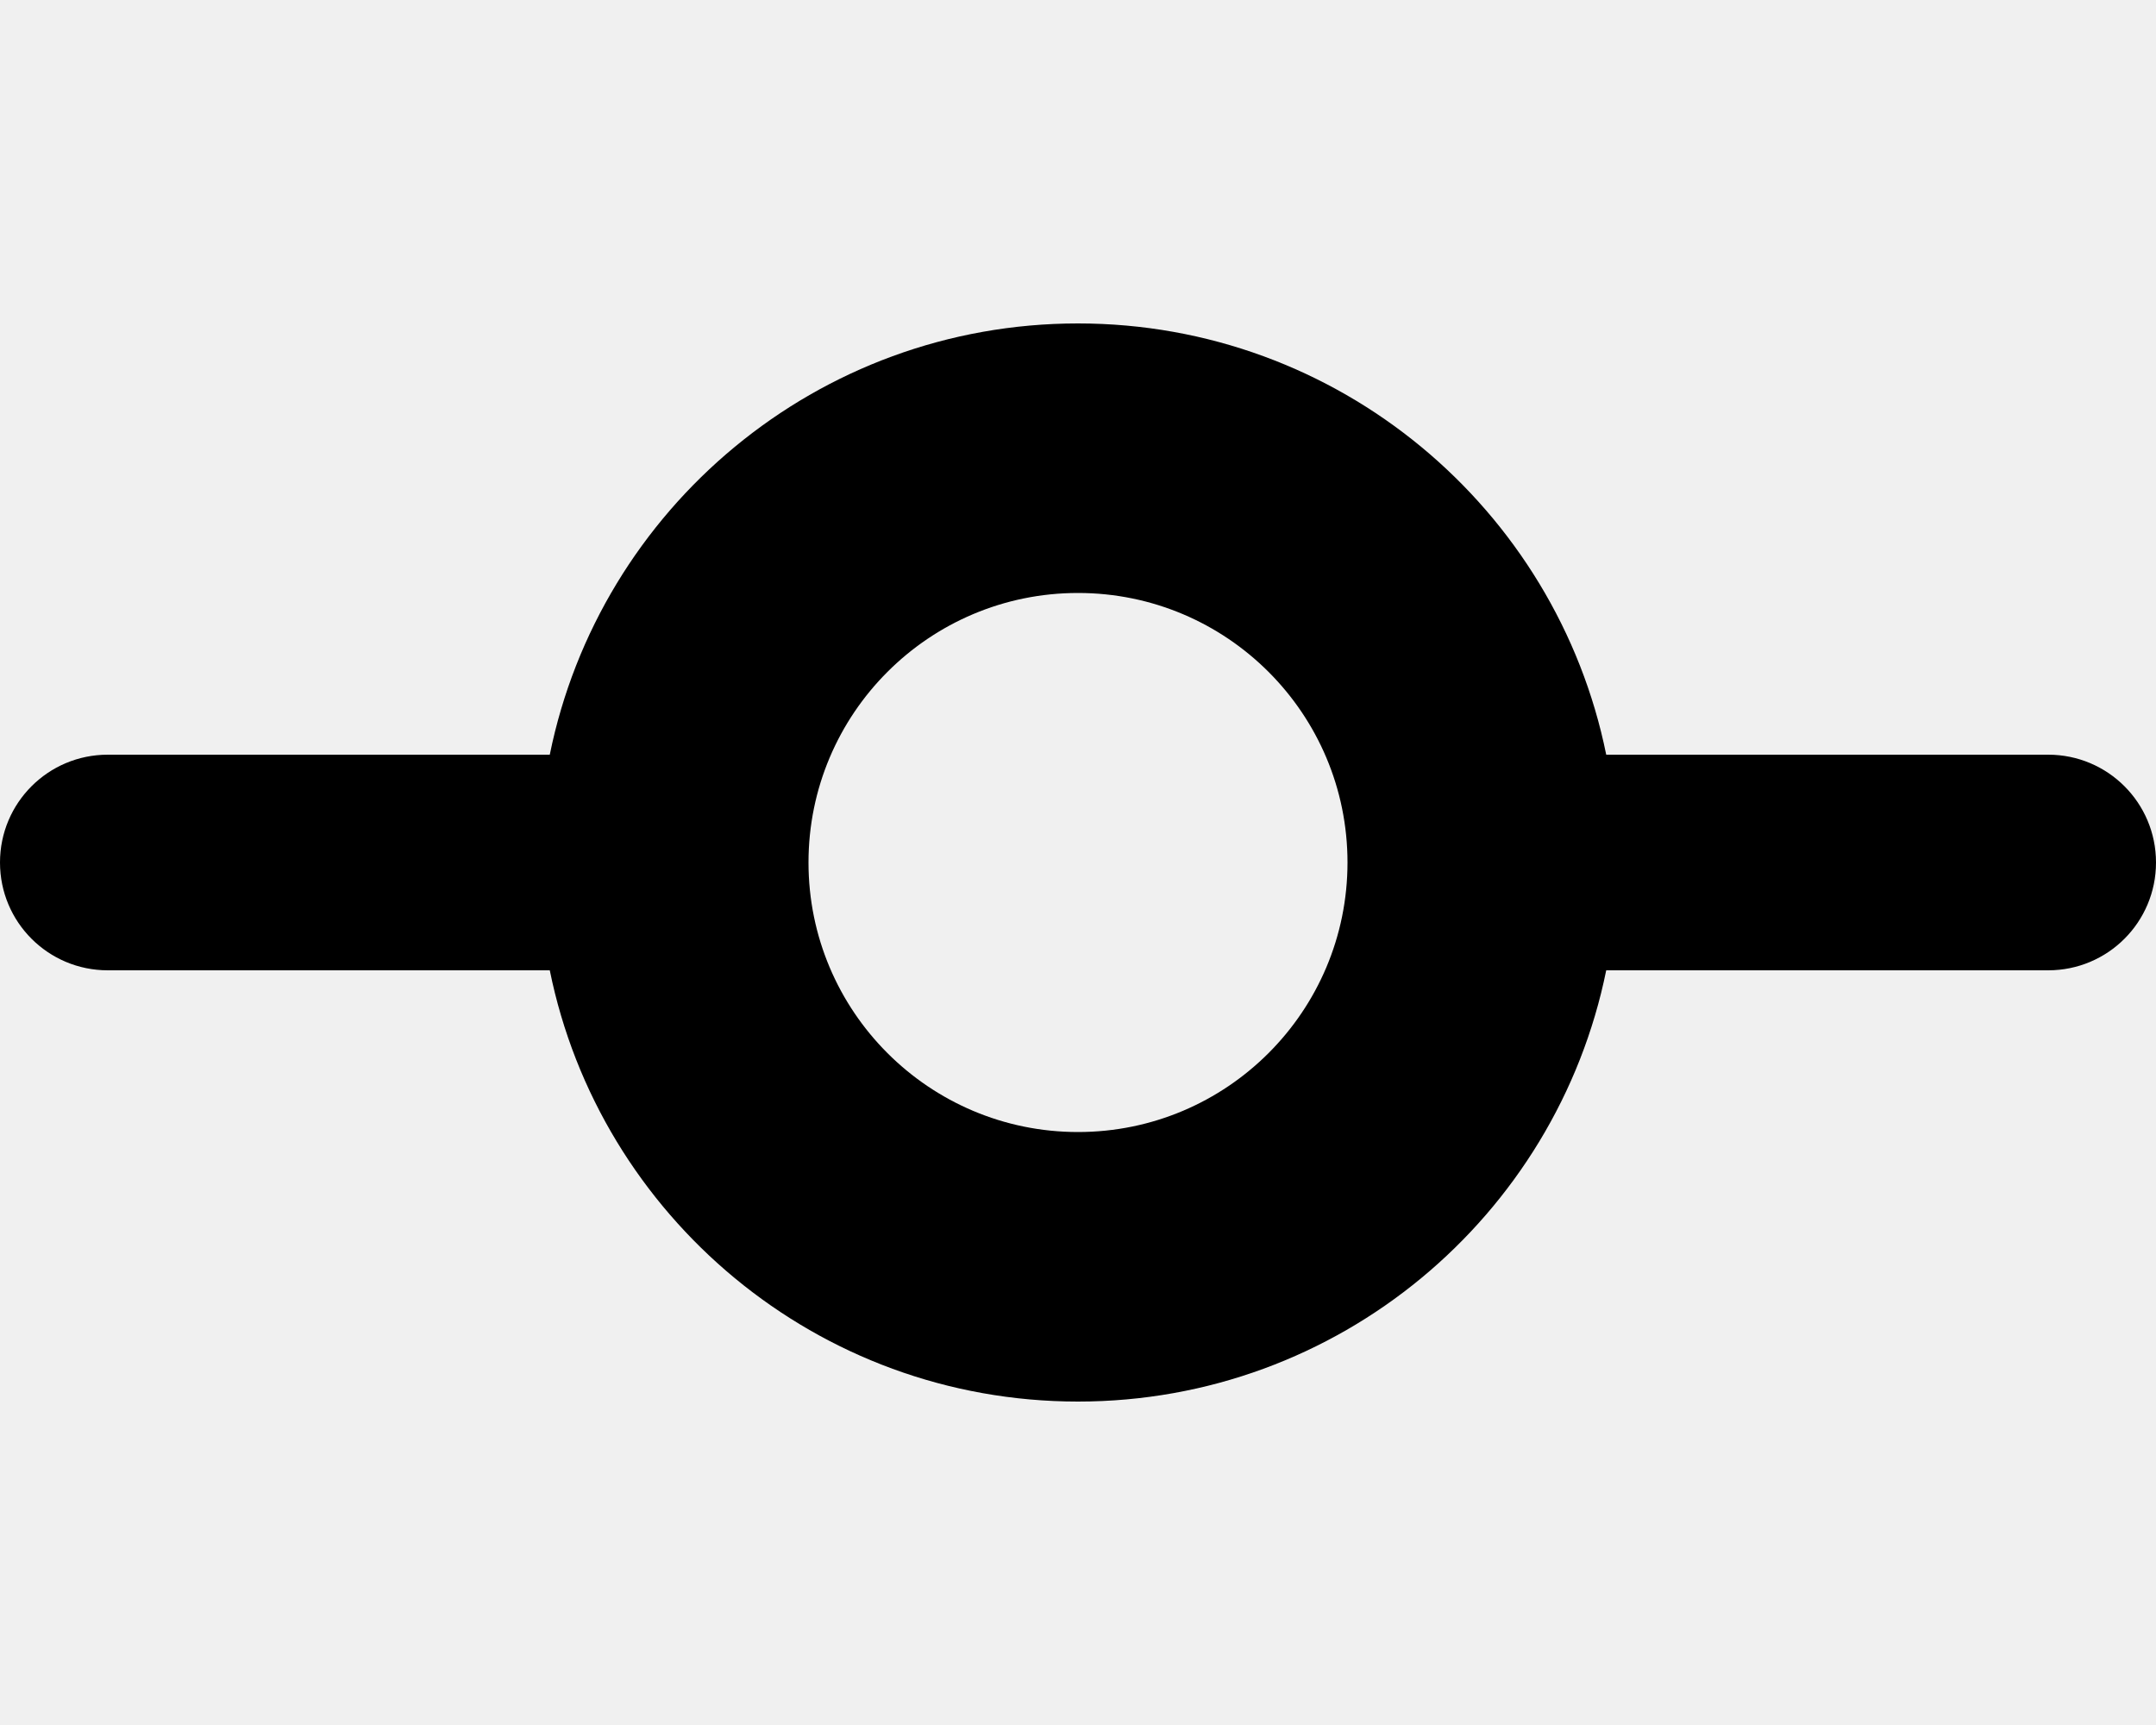
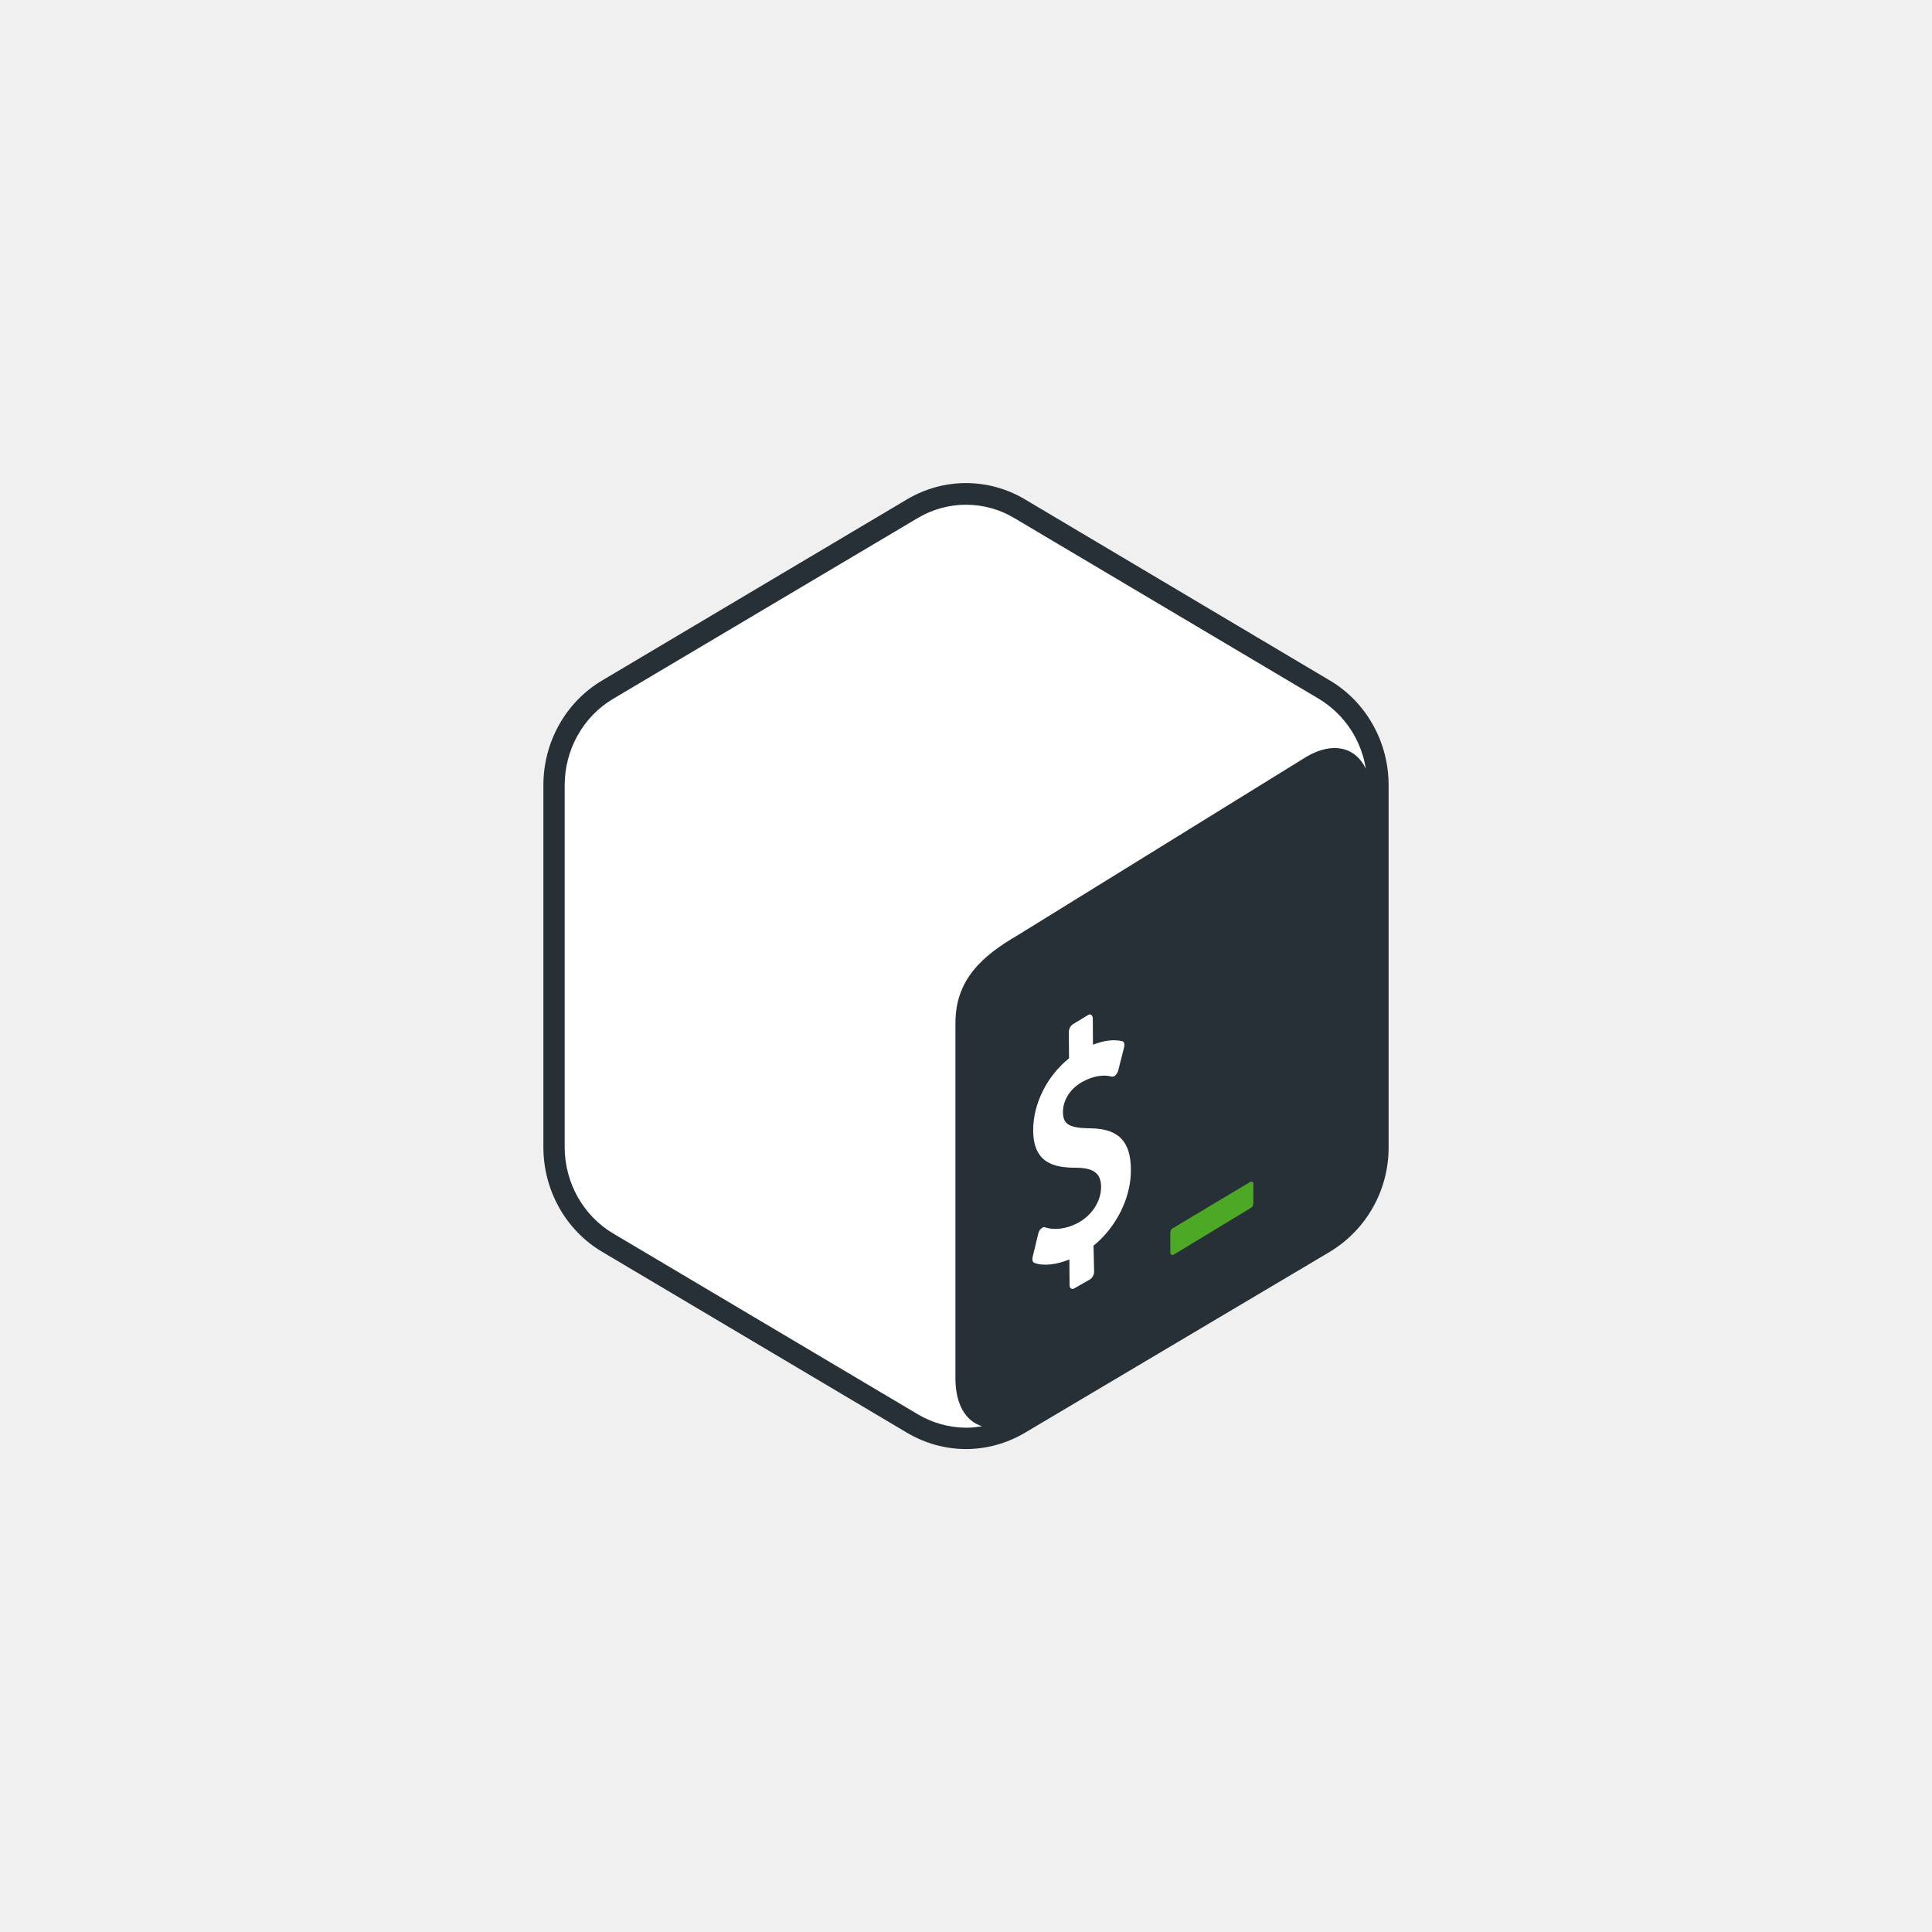
- <svg xmlns="http://www.w3.org/2000/svg" viewBox="0 0 640 512">
-   <path d="M320 336a80 80 0 1 0 0-160 80 80 0 1 0 0 160zm156.8-48C462 361 397.4 416 320 416s-142-55-156.8-128L32 288c-17.7 0-32-14.3-32-32s14.3-32 32-32l131.2 0C178 151 242.6 96 320 96s142 55 156.8 128L608 224c17.7 0 32 14.3 32 32s-14.3 32-32 32l-131.2 0z" />
+ <svg xmlns="http://www.w3.org/2000/svg" width="800px" height="800px" viewBox="0 0 64 64" fill="none">
+   <path d="m44.05 22.54-10.1-6a3.796 3.796 0 0 0-3.9 0l-10.1 6c-1.206.712-1.95 2.037-1.95 3.468v11.994c0 1.43.744 2.756 1.95 3.468l10.1 5.994c.6.356 1.275.538 1.95.538s1.344-.182 1.95-.538l10.1-5.994A4.03 4.03 0 0 0 46 38.002V26.008c0-1.431-.744-2.756-1.95-3.469z" fill="#ffffff" />
+   <path d="m44.05 22.54-10.1-6a3.82 3.82 0 0 0-1.95-.538c-.675 0-1.344.18-1.95.537l-10.1 6c-1.206.713-1.95 2.038-1.95 3.469v11.994c0 1.43.744 2.756 1.95 3.468l10.1 5.994c.6.356 1.275.538 1.95.538s1.344-.182 1.95-.538l10.1-5.994A4.03 4.03 0 0 0 46 38.002V26.008c0-1.431-.744-2.756-1.95-3.469zM30.406 46.851l-10.1-5.994c-.987-.588-1.6-1.681-1.6-2.856V26.008c0-1.175.613-2.269 1.6-2.856l10.1-5.994a3.12 3.12 0 0 1 3.188 0l10.1 5.994a3.298 3.298 0 0 1 1.55 2.312c-.338-.712-1.088-.912-1.969-.394l-9.556 5.907c-1.194.693-2.069 1.48-2.069 2.912v11.775c0 .863.344 1.419.881 1.581-.175.032-.35.05-.531.05a3.189 3.189 0 0 1-1.594-.443z" fill="#283037" />
+   <path d="m41.406 39.158-2.518 1.506c-.07.038-.12.081-.12.163v.656c0 .081.057.112.12.075l2.556-1.55c.069-.038.075-.113.075-.194v-.581c.006-.081-.05-.113-.113-.075z" fill="#4DA825" />
+   <path d="M36.05 33.62c.081-.043.15.013.15.12l.006.868c.363-.144.681-.181.969-.119.063.019.088.1.063.2l-.194.769a.35.35 0 0 1-.088.156c-.019.019-.031.031-.05.038-.025.012-.05.018-.075.012-.131-.031-.444-.1-.931.15-.512.263-.694.706-.688 1.038.007.393.207.518.907.525.931.012 1.337.425 1.343 1.362.013.925-.48 1.913-1.237 2.525l.019.863c0 .106-.069.225-.15.262l-.513.294c-.081.044-.15-.006-.15-.113l-.006-.85c-.438.182-.881.225-1.162.113-.057-.019-.075-.1-.057-.188l.188-.78a.304.304 0 0 1 .093-.163c.02-.013.032-.025.05-.038.032-.012.057-.019.082-.006.306.1.694.056 1.069-.138.474-.243.793-.725.787-1.212-.006-.438-.244-.619-.819-.625-.731 0-1.419-.144-1.431-1.225-.006-.888.456-1.813 1.188-2.4l-.007-.869c0-.106.063-.225.15-.269l.494-.3z" fill="#ffffff" />
</svg>
